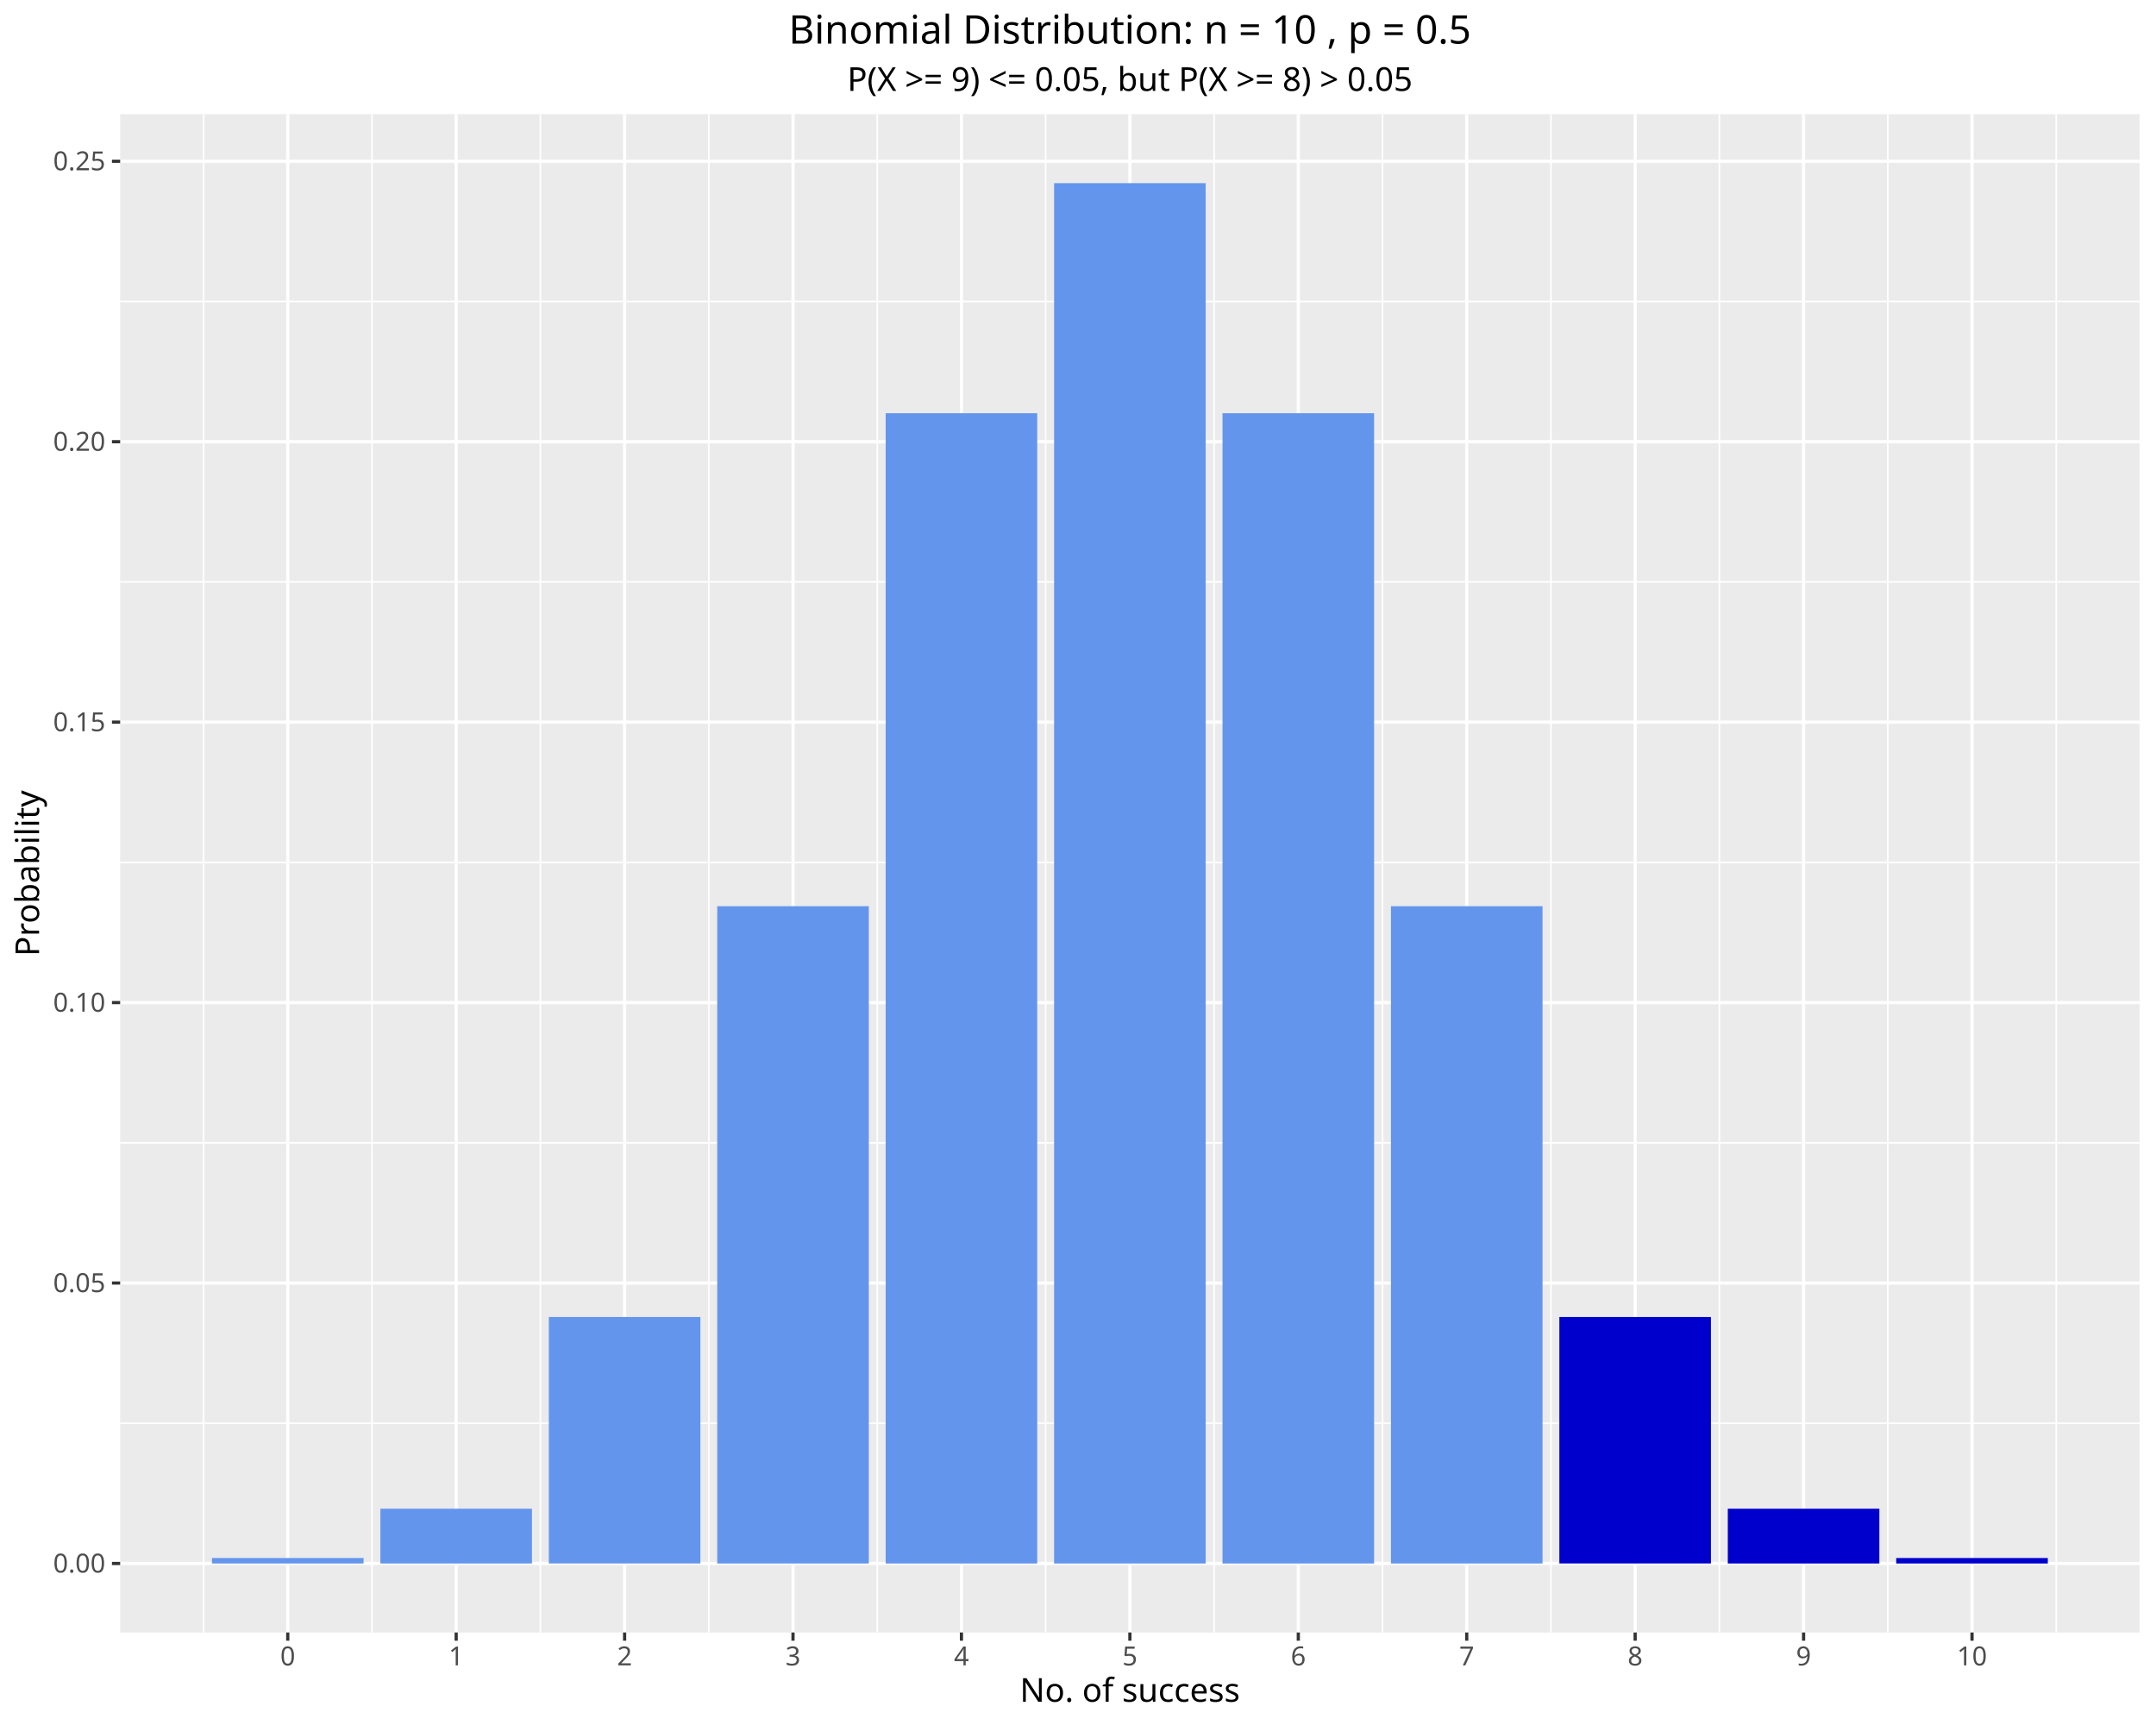
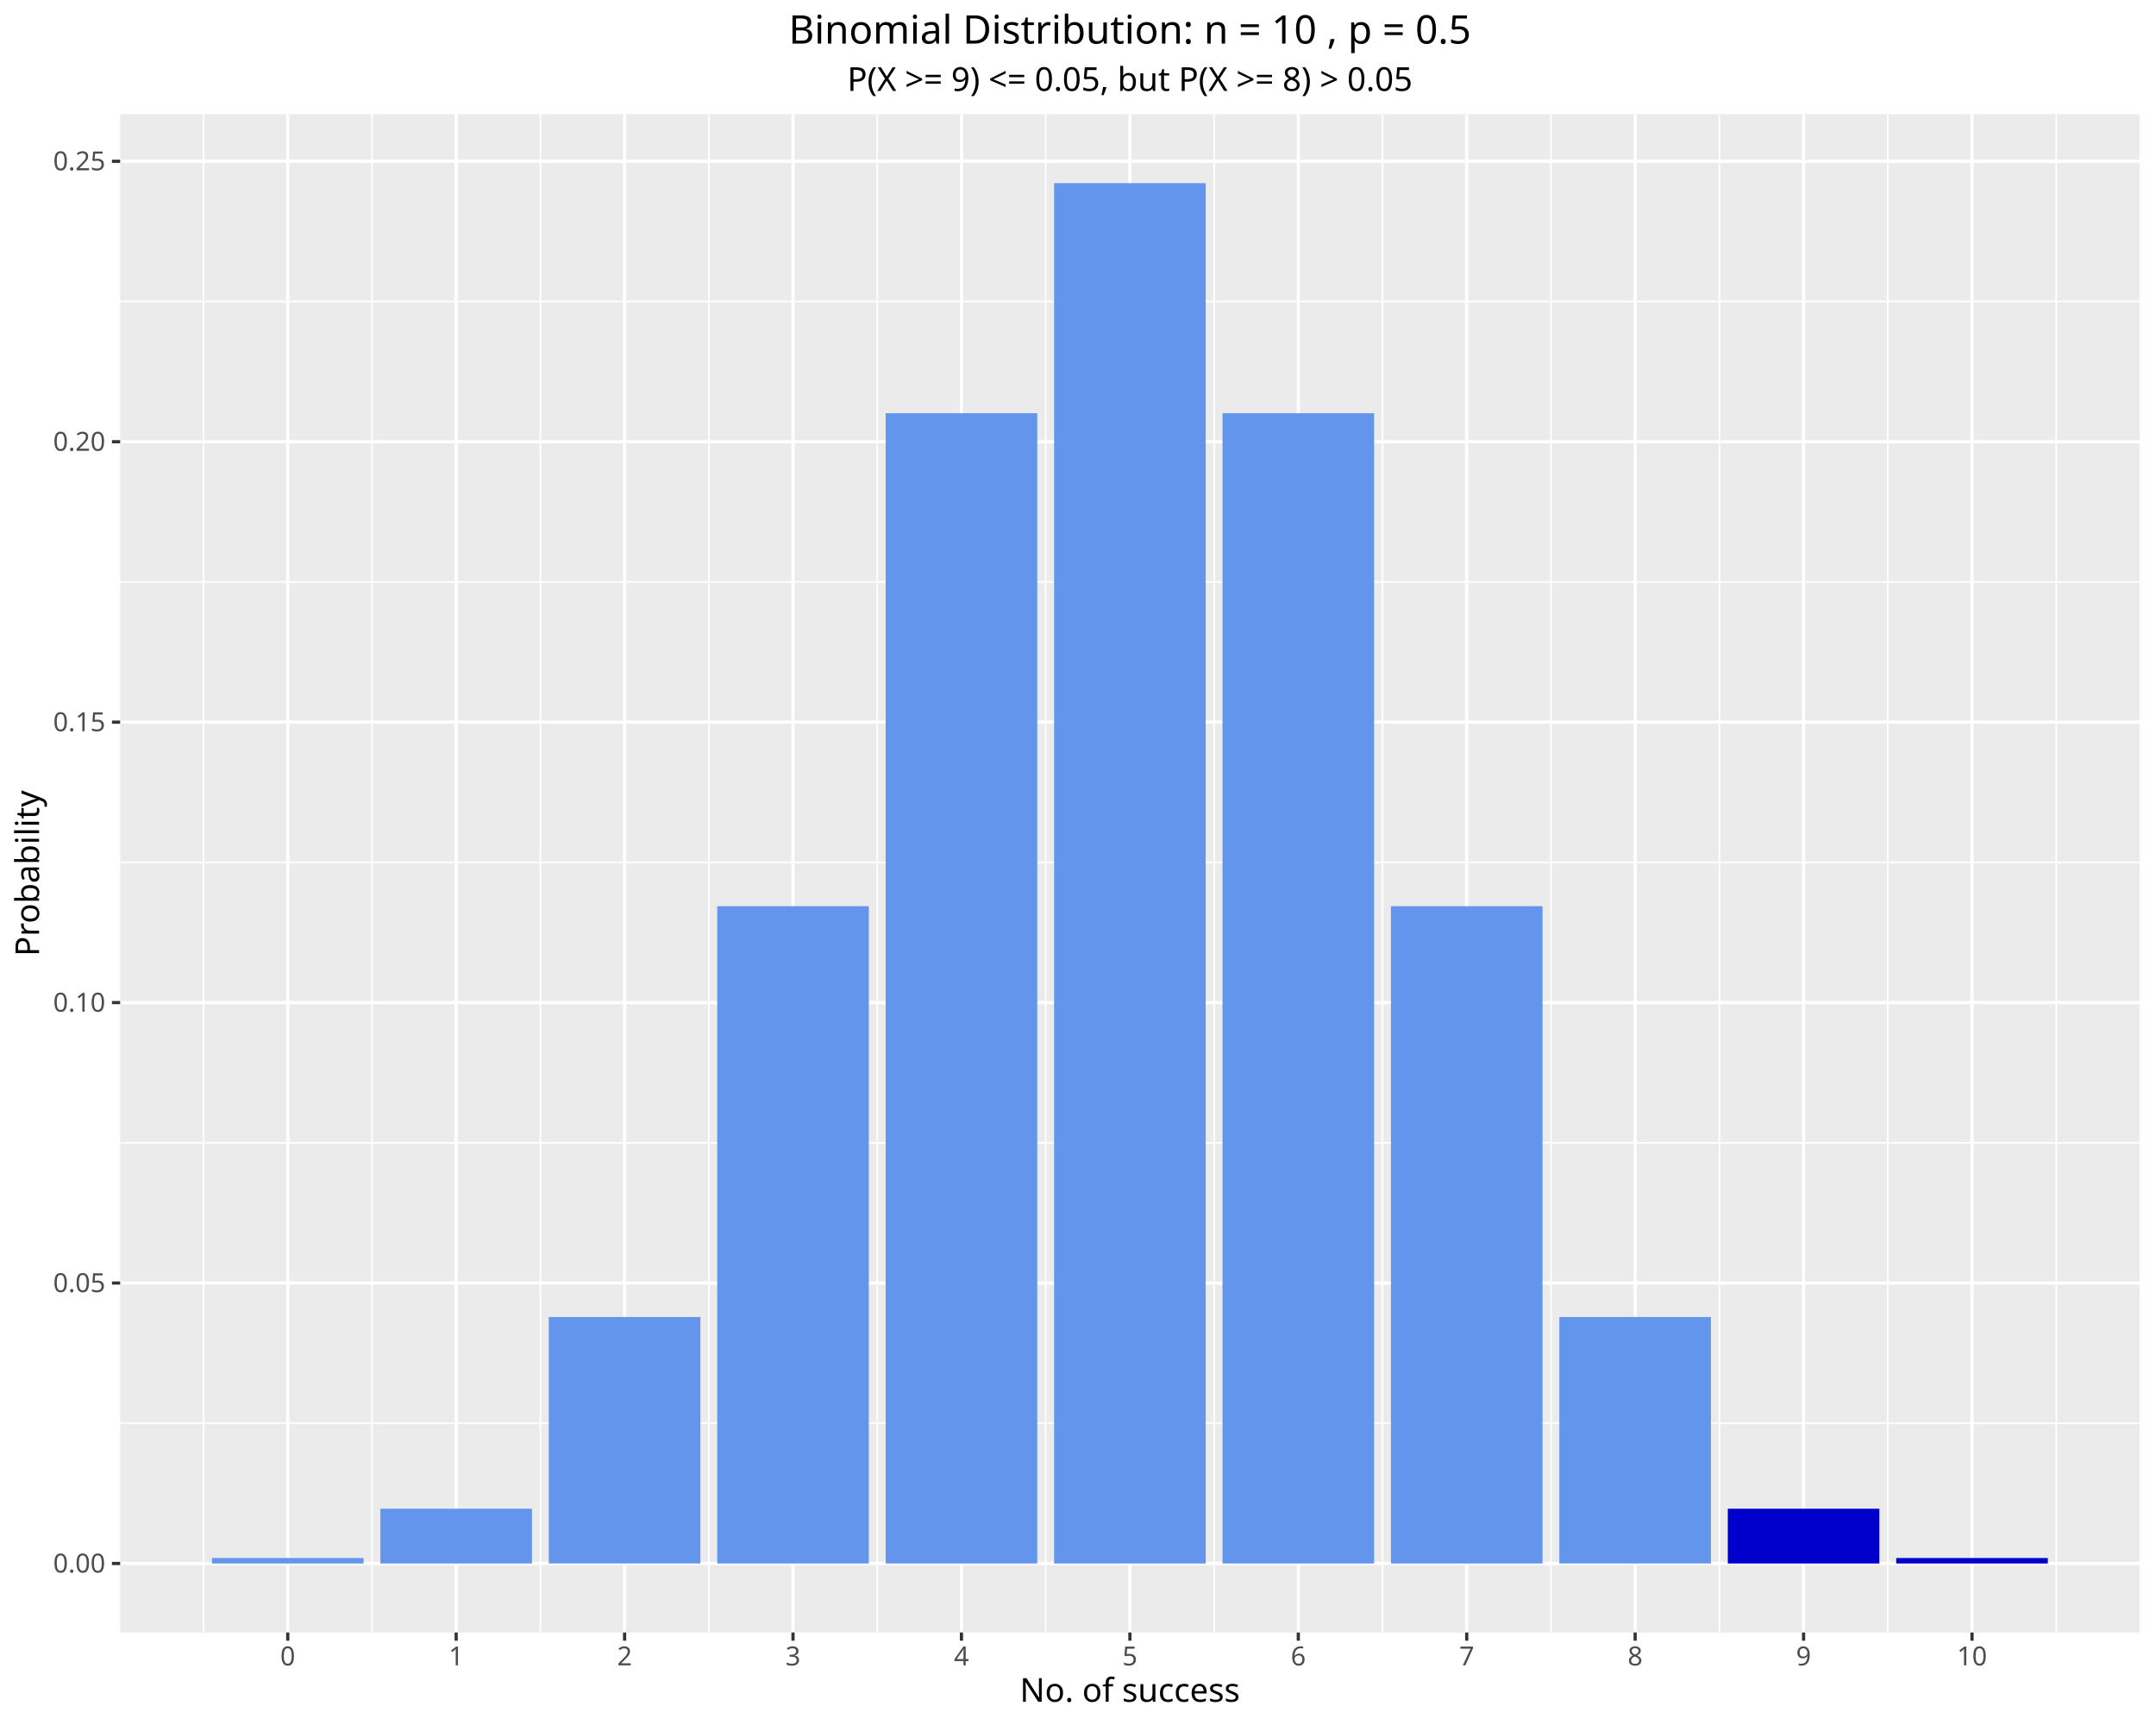
<svg xmlns="http://www.w3.org/2000/svg" class="svglite" data-engine-version="2.0" width="720.00pt" height="576.00pt" viewBox="0 0 720.00 576.00">
  <defs>
    <style type="text/css">
    .svglite line, .svglite polyline, .svglite polygon, .svglite path, .svglite rect, .svglite circle {
      fill: none;
      stroke: #000000;
      stroke-linecap: round;
      stroke-linejoin: round;
      stroke-miterlimit: 10.00;
    }
  </style>
  </defs>
  <rect width="100%" height="100%" style="stroke: none; fill: #FFFFFF;" />
  <defs>
    <clipPath id="cpMC4wMHw3MjAuMDB8MC4wMHw1NzYuMDA=">
      <rect x="0.00" y="0.00" width="720.00" height="576.00" />
    </clipPath>
  </defs>
  <g clip-path="url(#cpMC4wMHw3MjAuMDB8MC4wMHw1NzYuMDA=)">
    <rect x="0.00" y="0.00" width="720.00" height="576.00" style="stroke-width: 1.07; stroke: #FFFFFF; fill: #FFFFFF;" />
  </g>
  <defs>
    <clipPath id="cpNDAuMTN8NzE0LjUyfDM4LjEyfDU0NS4xMQ==">
      <rect x="40.13" y="38.12" width="674.39" height="507.00" />
    </clipPath>
  </defs>
  <g clip-path="url(#cpNDAuMTN8NzE0LjUyfDM4LjEyfDU0NS4xMQ==)">
    <rect x="40.13" y="38.12" width="674.39" height="507.00" style="stroke-width: 1.07; stroke: none; fill: #EBEBEB;" />
    <polyline points="40.13,475.25 714.52,475.25 " style="stroke-width: 0.53; stroke: #FFFFFF; stroke-linecap: butt;" />
    <polyline points="40.13,381.60 714.52,381.60 " style="stroke-width: 0.53; stroke: #FFFFFF; stroke-linecap: butt;" />
    <polyline points="40.13,287.96 714.52,287.96 " style="stroke-width: 0.53; stroke: #FFFFFF; stroke-linecap: butt;" />
    <polyline points="40.13,194.31 714.52,194.31 " style="stroke-width: 0.53; stroke: #FFFFFF; stroke-linecap: butt;" />
    <polyline points="40.13,100.67 714.52,100.67 " style="stroke-width: 0.53; stroke: #FFFFFF; stroke-linecap: butt;" />
    <polyline points="67.97,545.11 67.97,38.12 " style="stroke-width: 0.53; stroke: #FFFFFF; stroke-linecap: butt;" />
    <polyline points="124.22,545.11 124.22,38.12 " style="stroke-width: 0.53; stroke: #FFFFFF; stroke-linecap: butt;" />
    <polyline points="180.47,545.11 180.47,38.12 " style="stroke-width: 0.53; stroke: #FFFFFF; stroke-linecap: butt;" />
    <polyline points="236.71,545.11 236.71,38.12 " style="stroke-width: 0.53; stroke: #FFFFFF; stroke-linecap: butt;" />
    <polyline points="292.96,545.11 292.96,38.12 " style="stroke-width: 0.53; stroke: #FFFFFF; stroke-linecap: butt;" />
    <polyline points="349.20,545.11 349.20,38.12 " style="stroke-width: 0.53; stroke: #FFFFFF; stroke-linecap: butt;" />
    <polyline points="405.45,545.11 405.45,38.12 " style="stroke-width: 0.53; stroke: #FFFFFF; stroke-linecap: butt;" />
    <polyline points="461.70,545.11 461.70,38.12 " style="stroke-width: 0.53; stroke: #FFFFFF; stroke-linecap: butt;" />
    <polyline points="517.94,545.11 517.94,38.12 " style="stroke-width: 0.53; stroke: #FFFFFF; stroke-linecap: butt;" />
    <polyline points="574.19,545.11 574.19,38.12 " style="stroke-width: 0.53; stroke: #FFFFFF; stroke-linecap: butt;" />
    <polyline points="630.43,545.11 630.43,38.12 " style="stroke-width: 0.53; stroke: #FFFFFF; stroke-linecap: butt;" />
    <polyline points="686.68,545.11 686.68,38.12 " style="stroke-width: 0.53; stroke: #FFFFFF; stroke-linecap: butt;" />
    <polyline points="40.13,522.07 714.52,522.07 " style="stroke-width: 1.07; stroke: #FFFFFF; stroke-linecap: butt;" />
    <polyline points="40.13,428.42 714.52,428.42 " style="stroke-width: 1.07; stroke: #FFFFFF; stroke-linecap: butt;" />
    <polyline points="40.13,334.78 714.52,334.78 " style="stroke-width: 1.07; stroke: #FFFFFF; stroke-linecap: butt;" />
    <polyline points="40.13,241.13 714.52,241.13 " style="stroke-width: 1.07; stroke: #FFFFFF; stroke-linecap: butt;" />
    <polyline points="40.13,147.49 714.52,147.49 " style="stroke-width: 1.07; stroke: #FFFFFF; stroke-linecap: butt;" />
    <polyline points="40.13,53.85 714.52,53.85 " style="stroke-width: 1.07; stroke: #FFFFFF; stroke-linecap: butt;" />
    <polyline points="96.10,545.11 96.10,38.12 " style="stroke-width: 1.07; stroke: #FFFFFF; stroke-linecap: butt;" />
    <polyline points="152.34,545.11 152.34,38.12 " style="stroke-width: 1.07; stroke: #FFFFFF; stroke-linecap: butt;" />
    <polyline points="208.59,545.11 208.59,38.12 " style="stroke-width: 1.07; stroke: #FFFFFF; stroke-linecap: butt;" />
    <polyline points="264.83,545.11 264.83,38.12 " style="stroke-width: 1.07; stroke: #FFFFFF; stroke-linecap: butt;" />
    <polyline points="321.08,545.11 321.08,38.12 " style="stroke-width: 1.07; stroke: #FFFFFF; stroke-linecap: butt;" />
    <polyline points="377.33,545.11 377.33,38.12 " style="stroke-width: 1.07; stroke: #FFFFFF; stroke-linecap: butt;" />
    <polyline points="433.57,545.11 433.57,38.12 " style="stroke-width: 1.07; stroke: #FFFFFF; stroke-linecap: butt;" />
    <polyline points="489.82,545.11 489.82,38.12 " style="stroke-width: 1.07; stroke: #FFFFFF; stroke-linecap: butt;" />
    <polyline points="546.06,545.11 546.06,38.12 " style="stroke-width: 1.07; stroke: #FFFFFF; stroke-linecap: butt;" />
    <polyline points="602.31,545.11 602.31,38.12 " style="stroke-width: 1.07; stroke: #FFFFFF; stroke-linecap: butt;" />
    <polyline points="658.56,545.11 658.56,38.12 " style="stroke-width: 1.07; stroke: #FFFFFF; stroke-linecap: butt;" />
    <rect x="70.79" y="520.24" width="50.62" height="1.83" style="stroke-width: 1.07; stroke: none; stroke-linecap: butt; stroke-linejoin: miter; fill: #6495ED;" />
    <rect x="127.03" y="503.78" width="50.62" height="18.29" style="stroke-width: 1.07; stroke: none; stroke-linecap: butt; stroke-linejoin: miter; fill: #6495ED;" />
    <rect x="183.28" y="439.76" width="50.62" height="82.30" style="stroke-width: 1.07; stroke: none; stroke-linecap: butt; stroke-linejoin: miter; fill: #6495ED;" />
    <rect x="239.52" y="302.59" width="50.62" height="219.48" style="stroke-width: 1.07; stroke: none; stroke-linecap: butt; stroke-linejoin: miter; fill: #6495ED;" />
    <rect x="295.77" y="137.98" width="50.62" height="384.09" style="stroke-width: 1.07; stroke: none; stroke-linecap: butt; stroke-linejoin: miter; fill: #6495ED;" />
    <rect x="352.02" y="61.16" width="50.62" height="460.91" style="stroke-width: 1.07; stroke: none; stroke-linecap: butt; stroke-linejoin: miter; fill: #6495ED;" />
    <rect x="408.26" y="137.98" width="50.62" height="384.09" style="stroke-width: 1.07; stroke: none; stroke-linecap: butt; stroke-linejoin: miter; fill: #6495ED;" />
    <rect x="464.51" y="302.59" width="50.62" height="219.48" style="stroke-width: 1.07; stroke: none; stroke-linecap: butt; stroke-linejoin: miter; fill: #6495ED;" />
-     <rect x="520.75" y="439.76" width="50.62" height="82.30" style="stroke-width: 1.07; stroke: none; stroke-linecap: butt; stroke-linejoin: miter; fill: #0000CD;" />
+     <rect x="520.75" y="439.76" width="50.62" height="82.30" style="stroke-width: 1.07; stroke: none; stroke-linecap: butt; stroke-linejoin: miter; fill: #6495ED;" />
    <rect x="577.00" y="503.78" width="50.62" height="18.29" style="stroke-width: 1.07; stroke: none; stroke-linecap: butt; stroke-linejoin: miter; fill: #0000CD;" />
    <rect x="633.25" y="520.24" width="50.62" height="1.83" style="stroke-width: 1.07; stroke: none; stroke-linecap: butt; stroke-linejoin: miter; fill: #0000CD;" />
  </g>
  <g clip-path="url(#cpMC4wMHw3MjAuMDB8MC4wMHw1NzYuMDA=)">
    <text x="35.20" y="525.10" text-anchor="end" style="font-size: 8.80px; fill: #4D4D4D; font-family: sans;" textLength="17.13px" lengthAdjust="spacingAndGlyphs">0.00</text>
    <text x="35.20" y="431.45" text-anchor="end" style="font-size: 8.80px; fill: #4D4D4D; font-family: sans;" textLength="17.13px" lengthAdjust="spacingAndGlyphs">0.05</text>
    <text x="35.20" y="337.81" text-anchor="end" style="font-size: 8.80px; fill: #4D4D4D; font-family: sans;" textLength="17.13px" lengthAdjust="spacingAndGlyphs">0.10</text>
    <text x="35.20" y="244.16" text-anchor="end" style="font-size: 8.80px; fill: #4D4D4D; font-family: sans;" textLength="17.13px" lengthAdjust="spacingAndGlyphs">0.15</text>
    <text x="35.20" y="150.52" text-anchor="end" style="font-size: 8.80px; fill: #4D4D4D; font-family: sans;" textLength="17.13px" lengthAdjust="spacingAndGlyphs">0.20</text>
    <text x="35.20" y="56.87" text-anchor="end" style="font-size: 8.80px; fill: #4D4D4D; font-family: sans;" textLength="17.13px" lengthAdjust="spacingAndGlyphs">0.25</text>
    <polyline points="37.39,522.07 40.13,522.07 " style="stroke-width: 1.07; stroke: #333333; stroke-linecap: butt;" />
    <polyline points="37.39,428.42 40.13,428.42 " style="stroke-width: 1.07; stroke: #333333; stroke-linecap: butt;" />
    <polyline points="37.39,334.78 40.13,334.78 " style="stroke-width: 1.07; stroke: #333333; stroke-linecap: butt;" />
    <polyline points="37.39,241.13 40.13,241.13 " style="stroke-width: 1.07; stroke: #333333; stroke-linecap: butt;" />
    <polyline points="37.39,147.49 40.13,147.49 " style="stroke-width: 1.07; stroke: #333333; stroke-linecap: butt;" />
    <polyline points="37.39,53.85 40.13,53.85 " style="stroke-width: 1.07; stroke: #333333; stroke-linecap: butt;" />
    <polyline points="96.10,547.85 96.10,545.11 " style="stroke-width: 1.07; stroke: #333333; stroke-linecap: butt;" />
    <polyline points="152.34,547.85 152.34,545.11 " style="stroke-width: 1.07; stroke: #333333; stroke-linecap: butt;" />
    <polyline points="208.59,547.85 208.59,545.11 " style="stroke-width: 1.07; stroke: #333333; stroke-linecap: butt;" />
    <polyline points="264.83,547.85 264.83,545.11 " style="stroke-width: 1.07; stroke: #333333; stroke-linecap: butt;" />
    <polyline points="321.08,547.85 321.08,545.11 " style="stroke-width: 1.07; stroke: #333333; stroke-linecap: butt;" />
    <polyline points="377.33,547.85 377.33,545.11 " style="stroke-width: 1.07; stroke: #333333; stroke-linecap: butt;" />
    <polyline points="433.57,547.85 433.57,545.11 " style="stroke-width: 1.07; stroke: #333333; stroke-linecap: butt;" />
    <polyline points="489.82,547.85 489.82,545.11 " style="stroke-width: 1.07; stroke: #333333; stroke-linecap: butt;" />
    <polyline points="546.06,547.85 546.06,545.11 " style="stroke-width: 1.07; stroke: #333333; stroke-linecap: butt;" />
    <polyline points="602.31,547.85 602.31,545.11 " style="stroke-width: 1.07; stroke: #333333; stroke-linecap: butt;" />
    <polyline points="658.56,547.85 658.56,545.11 " style="stroke-width: 1.07; stroke: #333333; stroke-linecap: butt;" />
    <text x="96.10" y="556.10" text-anchor="middle" style="font-size: 8.80px; fill: #4D4D4D; font-family: sans;" textLength="4.89px" lengthAdjust="spacingAndGlyphs">0</text>
    <text x="152.34" y="556.10" text-anchor="middle" style="font-size: 8.80px; fill: #4D4D4D; font-family: sans;" textLength="4.89px" lengthAdjust="spacingAndGlyphs">1</text>
    <text x="208.59" y="556.10" text-anchor="middle" style="font-size: 8.80px; fill: #4D4D4D; font-family: sans;" textLength="4.89px" lengthAdjust="spacingAndGlyphs">2</text>
    <text x="264.83" y="556.10" text-anchor="middle" style="font-size: 8.80px; fill: #4D4D4D; font-family: sans;" textLength="4.89px" lengthAdjust="spacingAndGlyphs">3</text>
    <text x="321.08" y="556.10" text-anchor="middle" style="font-size: 8.80px; fill: #4D4D4D; font-family: sans;" textLength="4.89px" lengthAdjust="spacingAndGlyphs">4</text>
    <text x="377.33" y="556.10" text-anchor="middle" style="font-size: 8.80px; fill: #4D4D4D; font-family: sans;" textLength="4.89px" lengthAdjust="spacingAndGlyphs">5</text>
    <text x="433.57" y="556.10" text-anchor="middle" style="font-size: 8.80px; fill: #4D4D4D; font-family: sans;" textLength="4.89px" lengthAdjust="spacingAndGlyphs">6</text>
    <text x="489.82" y="556.10" text-anchor="middle" style="font-size: 8.80px; fill: #4D4D4D; font-family: sans;" textLength="4.89px" lengthAdjust="spacingAndGlyphs">7</text>
    <text x="546.06" y="556.10" text-anchor="middle" style="font-size: 8.80px; fill: #4D4D4D; font-family: sans;" textLength="4.89px" lengthAdjust="spacingAndGlyphs">8</text>
    <text x="602.31" y="556.10" text-anchor="middle" style="font-size: 8.80px; fill: #4D4D4D; font-family: sans;" textLength="4.89px" lengthAdjust="spacingAndGlyphs">9</text>
    <text x="658.56" y="556.10" text-anchor="middle" style="font-size: 8.80px; fill: #4D4D4D; font-family: sans;" textLength="9.79px" lengthAdjust="spacingAndGlyphs">10</text>
    <text x="377.33" y="568.24" text-anchor="middle" style="font-size: 11.00px; font-family: sans;" textLength="72.16px" lengthAdjust="spacingAndGlyphs">No. of success</text>
    <text transform="translate(13.05,291.61) rotate(-90)" text-anchor="middle" style="font-size: 11.00px; font-family: sans;" textLength="51.36px" lengthAdjust="spacingAndGlyphs">Probability</text>
    <text x="377.33" y="30.35" text-anchor="middle" style="font-size: 11.00px; font-family: sans;" textLength="192.97px" lengthAdjust="spacingAndGlyphs">P(X &gt;= 9) &lt;= 0.05, but P(X &gt;= 8) &gt; 0.05</text>
    <text x="377.33" y="14.56" text-anchor="middle" style="font-size: 13.20px; font-family: sans;" textLength="216.47px" lengthAdjust="spacingAndGlyphs">Binomial Distribution: n = 10 , p = 0.5</text>
  </g>
</svg>
